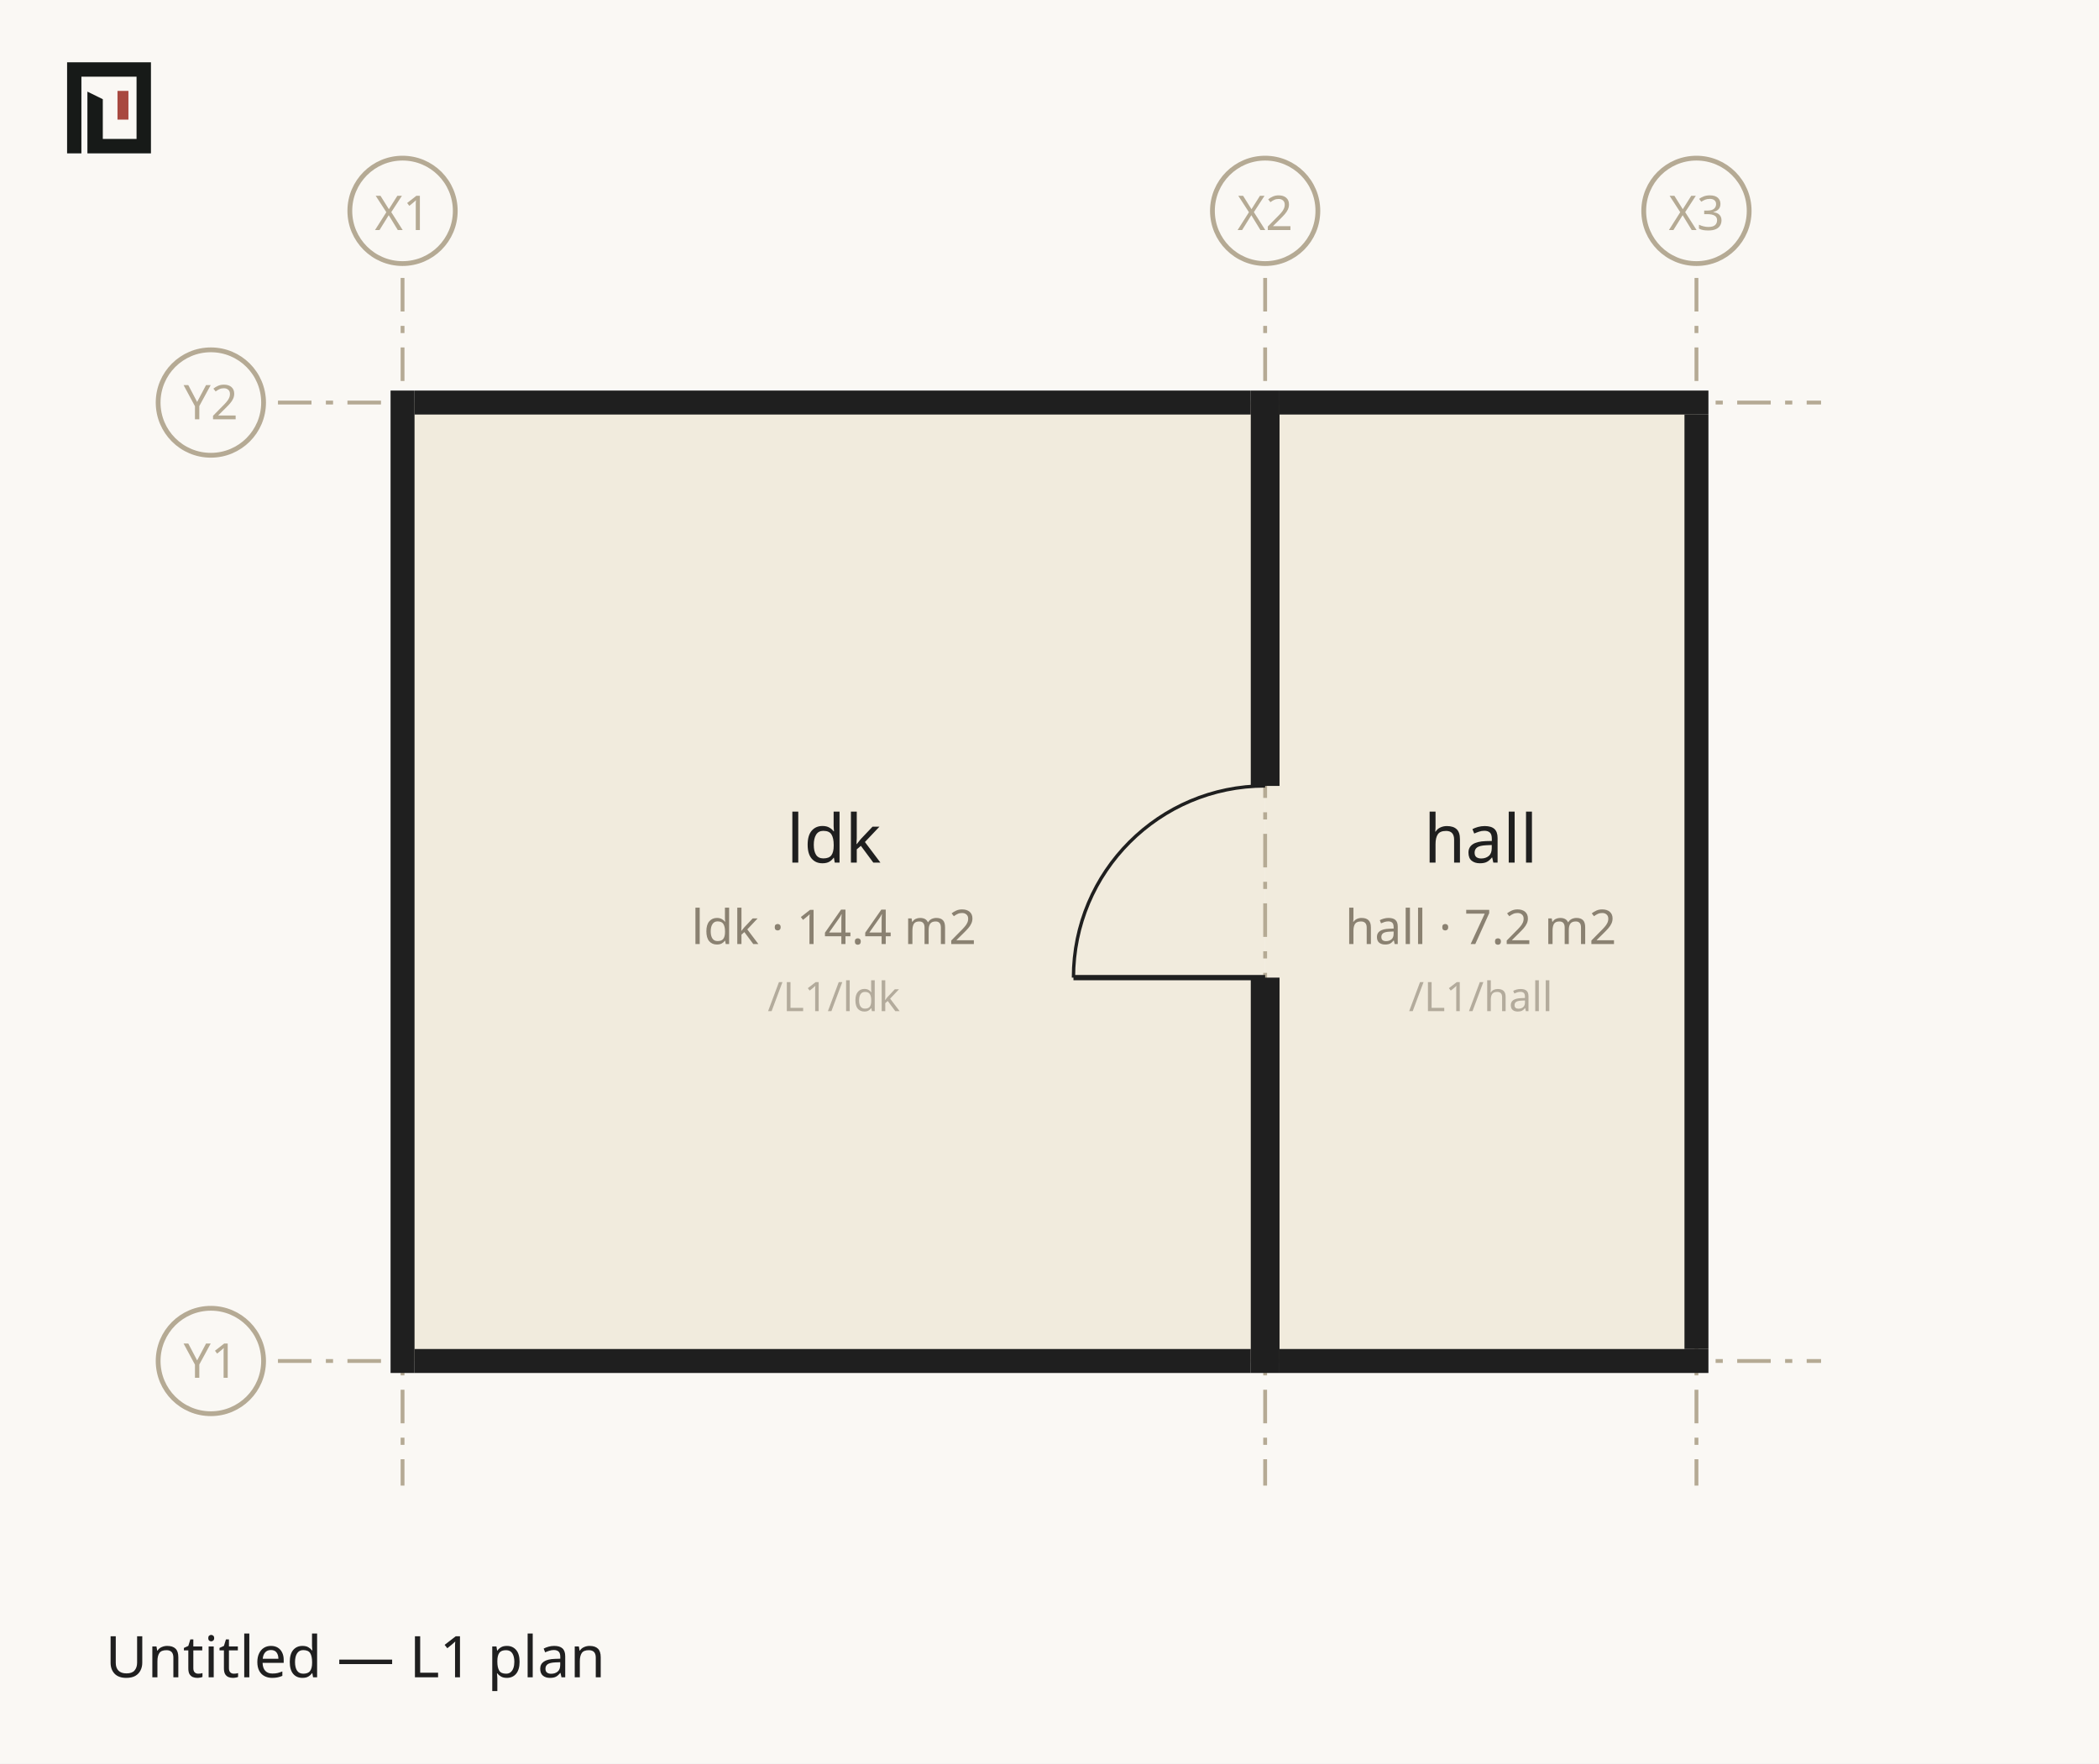
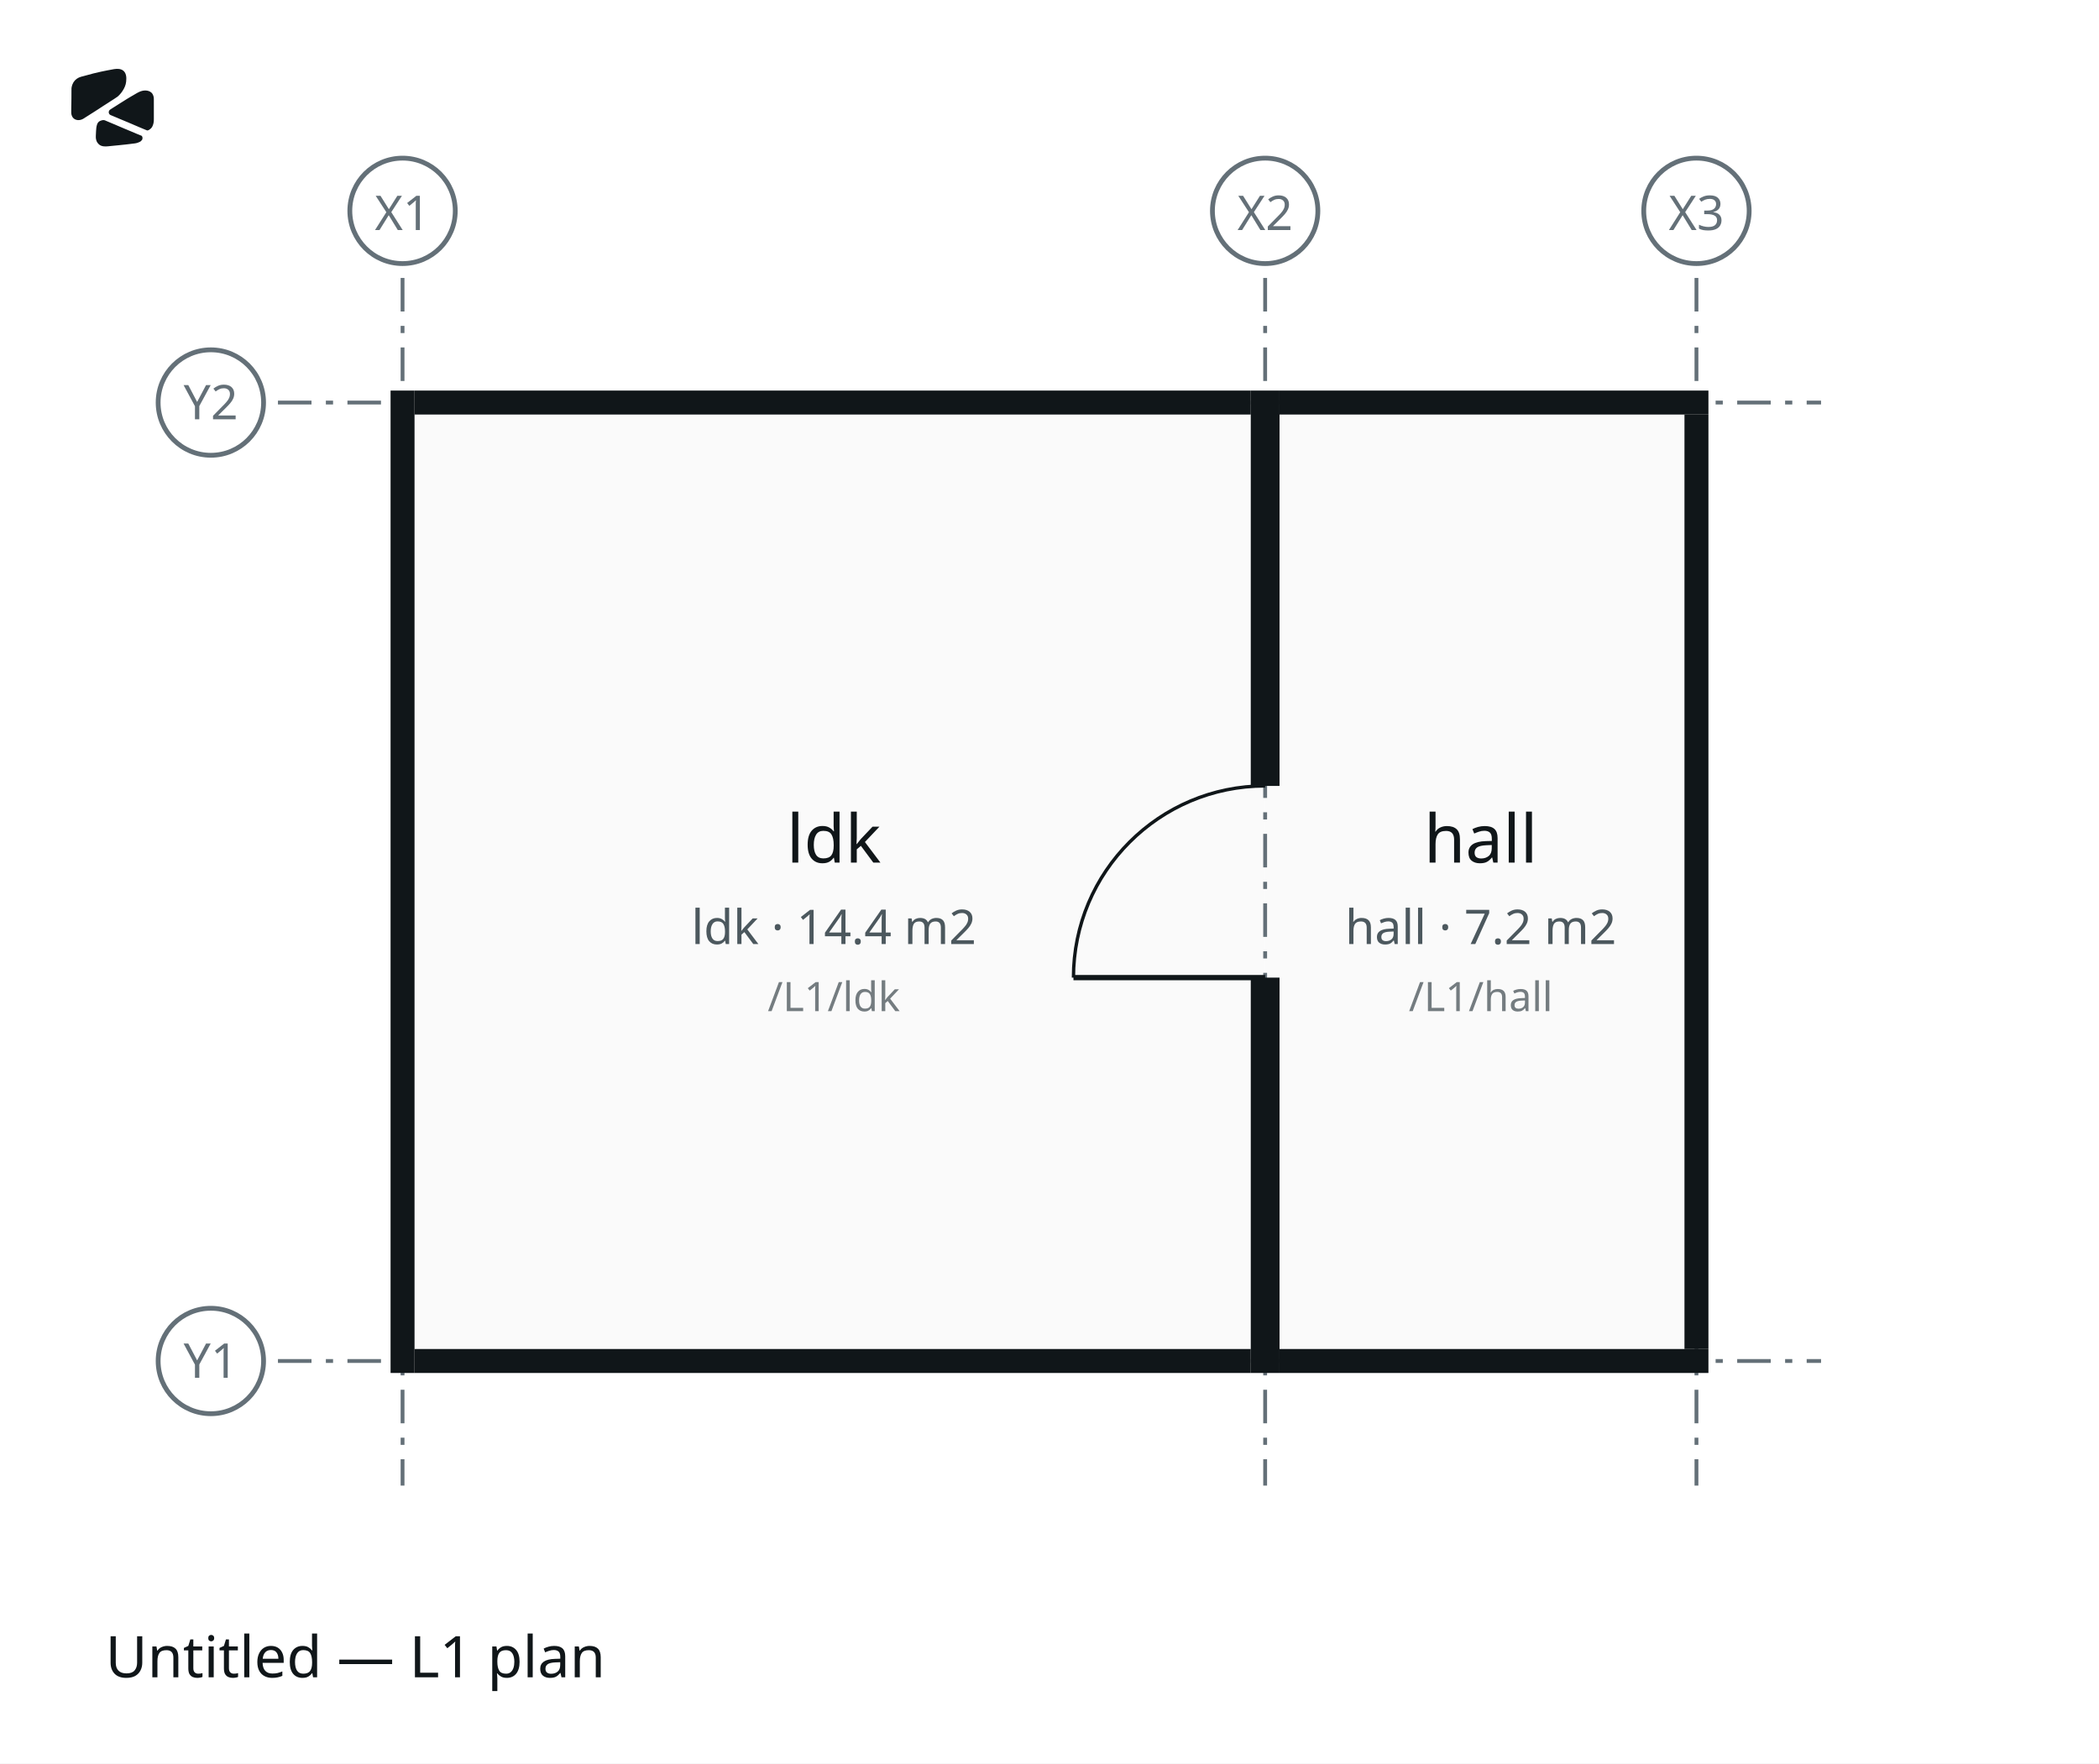
<svg xmlns="http://www.w3.org/2000/svg" width="438" height="368" viewBox="0 0 438 368" font-family="'Hiragino Sans','Noto Sans JP',sans-serif">
-   <rect width="438" height="368" fill="#faf8f4" />
-   <g transform="translate(9.11 9.27) scale(0.02179)">
-     <path d="M1027.53 171.361L224.461 171.363L224.392 1043.39L361.454 1043.42L361.567 308.689L889.587 308.679L889.581 904.864L566.4 904.876L566.387 524.585L419.01 452.015L419.047 1043.39L1027.51 1043.43L1027.53 171.361Z" fill="#171A18" />
-     <path d="M707 445.022L811.864 445L811.858 613.697C811.831 648.974 812.209 684.759 811.831 720L707.005 719.933L707 445.022Z" fill="#A84940" />
+   <rect width="438" height="368" fill="#ffffff" />
+   <g data-brand="koyu" role="img" aria-label="koyu" fill="#101619" transform="translate(14 13) scale(0.0620915) translate(6 14) scale(0.25)">
+     <path d="M0 0 C23.968 21.29 34.172 53.89 36.519 85.099 C36.867 91.688 36.893 98.277 36.883 104.875 C36.883 105.25 36.883 105.25 36.881 107.147 C36.854 119.353 36.329 131.33 34.695 143.438 C34.572 144.42 34.448 145.403 34.321 146.416 C31.516 168.406 26.847 190.151 17.695 210.438 C17.319 211.295 16.943 212.152 16.556 213.035 C8.09 232.319 -1.203 251.156 -13.305 268.438 C-14.557 270.353 -15.807 272.27 -17.055 274.188 C-26.926 289.118 -38.163 303.304 -50.305 316.438 C-50.85 317.028 -51.395 317.618 -51.957 318.227 C-53.778 320.195 -55.603 322.161 -57.43 324.125 C-58.003 324.743 -58.577 325.36 -59.168 325.997 C-64.939 332.176 -70.652 338.228 -77.43 343.312 C-77.708 343.524 -77.708 343.524 -79.116 344.592 C-89.283 352.245 -99.926 359.227 -110.526 366.257 C-112.691 367.694 -114.852 369.134 -117.012 370.575 C-117.997 371.232 -118.981 371.888 -119.966 372.544 C-122.366 374.142 -124.762 375.746 -127.152 377.359 C-133.364 381.54 -139.658 385.559 -146.019 389.509 C-151.82 393.117 -157.56 396.814 -163.289 400.536 C-167.218 403.088 -171.157 405.621 -175.117 408.125 C-178.717 410.406 -182.269 412.745 -185.805 415.125 C-191.072 418.669 -196.43 422.06 -201.805 425.438 C-207.116 428.775 -212.413 432.123 -217.617 435.625 C-228.034 442.627 -238.656 449.295 -249.305 455.938 C-256.755 460.585 -264.202 465.237 -271.57 470.015 C-273.503 471.269 -275.437 472.523 -277.371 473.776 C-286.976 480 -296.561 486.25 -306.109 492.559 C-306.563 492.858 -306.563 492.858 -308.86 494.376 C-312.556 496.818 -316.251 499.26 -319.945 501.705 C-332.037 509.707 -344.197 517.587 -356.443 525.35 C-362.033 528.895 -367.583 532.495 -373.117 536.125 C-375.052 537.389 -376.987 538.654 -378.922 539.918 C-379.839 540.518 -380.757 541.118 -381.702 541.736 C-397.161 551.844 -412.791 561.665 -428.48 571.411 C-431.611 573.355 -434.74 575.301 -437.867 577.25 C-438.372 577.565 -438.878 577.879 -439.398 578.204 C-446.104 582.386 -452.732 586.661 -459.282 591.083 C-464.624 594.682 -470.094 598.045 -475.596 601.393 C-481.531 605.022 -487.412 608.74 -493.305 612.438 C-493.667 612.664 -493.667 612.664 -495.5 613.812 C-506.204 620.52 -516.825 627.348 -527.389 634.274 C-530.024 636.001 -532.663 637.72 -535.305 639.438 C-536.011 639.902 -536.718 640.367 -537.447 640.846 C-542.153 643.881 -546.981 646.278 -552.117 648.5 C-552.906 648.845 -553.695 649.19 -554.508 649.546 C-560.361 652.082 -566.23 654.479 -572.305 656.438 C-573.145 656.712 -573.986 656.987 -574.852 657.27 C-601.163 665.171 -630.997 662.923 -655.18 649.938 C-678.871 636.656 -691.866 617.113 -699.305 591.438 C-702.638 579.59 -703.465 568.503 -703.473 556.285 C-703.477 554.752 -703.481 553.22 -703.485 551.687 C-703.495 547.508 -703.495 543.33 -703.493 539.151 C-703.492 536.465 -703.493 533.78 -703.493 531.094 C-703.492 511.38 -703.387 491.673 -702.891 471.965 C-702.87 471.162 -702.85 470.359 -702.829 469.531 C-702.658 462.808 -702.479 456.086 -702.298 449.363 C-701.512 420.238 -701.177 391.123 -701.02 361.988 C-701.015 361.095 -701.01 360.202 -701.005 359.283 C-700.904 341.091 -700.817 322.9 -700.761 304.709 C-700.739 297.762 -700.711 290.816 -700.679 283.87 C-700.661 279.808 -700.646 275.747 -700.64 271.685 C-700.576 227.235 -700.576 227.235 -695.93 208.812 C-695.711 207.9 -695.491 206.987 -695.266 206.047 C-693.628 199.37 -691.729 192.875 -689.305 186.438 C-688.937 185.41 -688.57 184.383 -688.191 183.324 C-672.792 141.439 -641.55 108.333 -601.133 89.457 C-580.562 80.202 -558.704 74.954 -536.881 69.612 C-523.652 66.368 -510.542 62.855 -497.471 59.023 C-438.082 41.634 -377.904 26.79 -317.458 13.57 C-313.431 12.688 -309.408 11.791 -305.386 10.885 C-290.356 7.506 -275.293 4.361 -260.18 1.375 C-256.001 0.547 -251.823 -0.284 -247.645 -1.114 C-245.768 -1.486 -243.891 -1.858 -242.015 -2.231 C-233.231 -3.974 -224.452 -5.742 -215.675 -7.522 C-156.407 -19.539 -156.407 -19.539 -129.305 -23.562 C-128.188 -23.729 -127.07 -23.896 -125.919 -24.068 C-82.061 -30.523 -35.409 -30.398 0 0 Z " transform="translate(735.3047,59.5625)" />
+     <path d="M0 0 C35.262 -0.824 66.094 6.895 92.451 31.375 C106.465 46.22 114.672 65.934 118.951 85.625 C119.114 86.367 119.278 87.11 119.446 87.875 C121.661 98.767 121.85 109.855 121.835 120.931 C121.837 122.171 121.839 123.411 121.842 124.651 C121.848 128.019 121.848 131.387 121.847 134.754 C121.846 138.402 121.852 142.05 121.857 145.698 C121.865 152.829 121.868 159.961 121.868 167.093 C121.869 172.896 121.871 178.698 121.874 184.501 C121.883 200.99 121.887 217.479 121.887 233.967 C121.887 234.411 121.887 234.411 121.886 236.655 C121.886 237.099 121.886 237.099 121.886 239.346 C121.886 253.731 121.896 268.116 121.91 282.5 C121.924 297.306 121.931 312.112 121.93 326.918 C121.93 335.216 121.932 343.514 121.943 351.812 C121.952 358.878 121.954 365.944 121.948 373.01 C121.944 376.607 121.944 380.204 121.953 383.801 C121.995 402.17 121.738 420.235 117.389 438.187 C117.17 439.111 116.951 440.035 116.726 440.987 C110.899 465.096 101.893 491.438 83.701 509.062 C83.276 509.482 82.85 509.902 82.412 510.334 C70.864 521.659 50.989 536.369 34.139 537.562 C30.433 537.023 27.76 535.948 24.412 534.332 C21.103 532.782 17.728 531.456 14.326 530.125 C9.912 528.383 5.562 526.578 1.264 524.562 C-3.142 522.513 -7.615 520.792 -12.174 519.125 C-18.382 516.851 -24.368 514.302 -30.334 511.457 C-36.464 508.573 -42.724 506.104 -49.049 503.687 C-54.91 501.43 -60.648 499.043 -66.334 496.371 C-70.248 494.643 -74.238 493.144 -78.236 491.625 C-84.547 489.221 -90.5 486.552 -96.494 483.441 C-99.285 482.069 -102.071 480.953 -104.986 479.875 C-112.235 477.181 -119.271 474.027 -126.333 470.887 C-132.713 468.052 -139.101 465.274 -145.611 462.75 C-150.004 461.046 -154.23 459.154 -158.424 457 C-162.752 454.778 -167.086 452.917 -171.642 451.218 C-186.278 445.723 -200.598 439.392 -214.897 433.082 C-215.566 432.786 -216.235 432.491 -216.924 432.187 C-217.595 431.891 -218.266 431.595 -218.957 431.289 C-229.58 426.607 -240.287 422.196 -251.084 417.933 C-259.882 414.458 -268.572 410.812 -277.189 406.91 C-289.663 401.266 -302.394 396.2 -315.078 391.053 C-323.845 387.493 -332.584 383.871 -341.299 380.187 C-342.342 379.747 -343.385 379.307 -344.459 378.854 C-350.28 376.385 -356.049 373.823 -361.797 371.192 C-365.162 369.672 -368.564 368.26 -371.986 366.875 C-373.467 366.27 -374.947 365.664 -376.428 365.058 C-377.213 364.737 -377.998 364.416 -378.807 364.085 C-383.353 362.219 -387.888 360.328 -392.424 358.437 C-393.433 358.017 -394.442 357.596 -395.481 357.163 C-401.11 354.816 -406.736 352.46 -412.357 350.093 C-426.937 343.958 -441.54 337.881 -456.174 331.875 C-457.004 331.534 -457.833 331.193 -458.688 330.842 C-490.404 317.822 -493.468 274.245 -463.971 255.709 C-462.037 254.494 -460.117 253.302 -458.221 252.128 C-453.197 249.015 -448.245 245.797 -443.299 242.562 C-434.466 236.798 -425.566 231.146 -416.636 225.533 C-414.331 224.082 -412.029 222.628 -409.729 221.171 C-401.449 215.931 -393.155 210.716 -384.843 205.526 C-380.327 202.707 -375.813 199.884 -371.299 197.062 C-370.432 196.52 -369.564 195.978 -368.671 195.42 C-359.236 189.518 -349.901 183.498 -340.663 177.293 C-332.818 172.039 -324.789 167.136 -316.674 162.312 C-310.1 158.385 -303.654 154.25 -297.186 150.152 C-292.798 147.373 -288.395 144.62 -283.986 141.875 C-279.168 138.872 -274.377 135.835 -269.611 132.75 C-262.866 128.387 -256.038 124.162 -249.201 119.945 C-245.051 117.386 -240.905 114.822 -236.783 112.218 C-236.434 111.998 -236.434 111.998 -234.667 110.884 C-233.406 110.087 -232.145 109.287 -230.887 108.484 C-227.338 106.245 -223.725 104.197 -220.025 102.214 C-214.264 99.102 -208.785 95.631 -203.299 92.062 C-196.925 87.915 -190.524 83.991 -183.807 80.421 C-181.256 79.039 -178.778 77.57 -176.299 76.062 C-173.027 74.074 -169.728 72.197 -166.35 70.398 C-159.586 66.726 -153.043 62.714 -146.486 58.687 C-134.482 51.32 -122.364 44.221 -109.963 37.539 C-107.279 36.051 -104.67 34.469 -102.049 32.875 C-93.388 27.778 -84.223 23.618 -75.121 19.377 C-73.267 18.513 -71.417 17.64 -69.573 16.757 C-62.824 13.579 -55.997 11.159 -48.861 9 C-48.581 8.914 -48.581 8.914 -47.164 8.482 C-31.676 3.78 -16.218 0.437 0 0 Z " transform="translate(1020.299,322.938)" />
+     <path d="M0 0 C6.697 3.407 13.614 6.175 20.574 8.989 C25.185 10.862 29.78 12.775 34.375 14.688 C34.878 14.897 34.878 14.897 37.423 15.956 C45.324 19.254 53.197 22.618 61.062 26 C72.7 31.004 84.376 35.91 96.079 40.76 C99.199 42.057 102.317 43.361 105.434 44.668 C123.302 52.153 123.302 52.153 130.5 54.875 C137.4 57.487 143.999 60.446 150.562 63.812 C159.873 68.515 169.61 72.254 179.312 76.062 C183.068 77.549 186.722 79.219 190.375 80.938 C195.794 83.483 201.275 85.677 206.879 87.789 C214.682 90.757 222.296 94.08 229.851 97.626 C235.131 100.08 240.51 102.272 245.903 104.462 C249.857 106.073 253.758 107.748 257.625 109.562 C261.641 111.422 265.716 112.997 269.875 114.5 C277.973 117.449 285.854 120.87 293.75 124.312 C294.401 124.596 295.051 124.88 295.722 125.172 C298.962 126.585 302.2 128 305.438 129.417 C328.25 139.391 328.25 139.391 339.906 143.762 C343.612 145.216 347.239 146.817 350.875 148.438 C356.271 150.842 361.701 153.037 367.25 155.062 C373.046 157.184 378.609 159.585 384.188 162.234 C389.405 164.66 394.744 166.806 400.062 169 C406.455 171.637 412.816 174.283 419.062 177.25 C424.345 179.747 429.723 181.813 435.202 183.826 C440.089 185.622 444.895 187.56 449.688 189.598 C452.337 190.713 455.008 191.767 457.688 192.809 C489.791 205.315 489.791 205.315 493.246 212.848 C493.516 213.558 493.785 214.268 494.062 215 C494.445 215.741 494.828 216.482 495.223 217.246 C499.899 227.407 500.088 241.132 496.519 251.679 C494.54 256.701 492.004 262.197 488.062 266 C487.403 266 486.742 266 486.062 266 C485.821 266.583 485.58 267.165 485.332 267.766 C476.571 283.185 447.842 293.61 432.062 299 C431.048 299.347 430.034 299.694 428.988 300.051 C405.929 307.255 380.71 308.889 356.835 311.956 C354.032 312.316 351.23 312.678 348.428 313.04 C323.518 316.255 298.596 319.302 273.625 322 C273.308 322.034 273.308 322.034 271.706 322.207 C256.943 323.801 242.17 325.294 227.393 326.755 C220.421 327.446 213.454 328.155 206.5 329.008 C194.714 330.449 182.887 331.53 171.07 332.679 C167.662 333.011 164.255 333.345 160.847 333.679 C149.005 334.839 137.163 335.991 125.32 337.141 C121.943 337.469 118.565 337.797 115.188 338.125 C114.38 338.203 113.573 338.282 112.741 338.363 C100.428 339.561 88.119 340.798 75.812 342.062 C75.002 342.146 74.191 342.229 73.356 342.315 C65.803 343.092 58.251 343.873 50.7 344.669 C48.075 344.945 45.45 345.22 42.826 345.495 C41.09 345.678 39.354 345.863 37.618 346.049 C-2.007 350.209 -49.77 350.399 -82.479 323.94 C-83.992 322.654 -85.47 321.338 -86.938 320 C-87.458 319.527 -87.978 319.053 -88.514 318.565 C-95.615 311.996 -101.595 305.081 -106.938 297 C-107.592 296.051 -108.247 295.102 -108.922 294.125 C-118.781 279.406 -124.381 262.433 -126.938 245 C-127.059 244.179 -127.18 243.357 -127.304 242.511 C-128.973 230.29 -129.01 218.21 -128.625 205.918 C-128.614 205.535 -128.614 205.535 -128.557 203.599 C-128.006 185.146 -127.025 166.716 -125.946 148.287 C-125.729 144.574 -125.521 140.862 -125.321 137.149 C-123.811 109.199 -121.414 82.836 -112.938 56 C-112.665 55.112 -112.393 54.223 -112.113 53.308 C-104.895 29.794 -89.108 11.323 -66.062 2.984 C-43.016 -5.355 -23.008 -11.787 0 0 Z " transform="translate(490.9375,727)" />
  </g>
-   <path d="M 264 284 L 354 284 L 354 84 L 264 84 Z" fill="#f1ebdd" />
-   <path d="M 84 284 L 264 284 L 264 84 L 84 84 Z" fill="#f1ebdd" />
-   <line x1="84" y1="58" x2="84" y2="310" stroke="#b5aa94" stroke-width="0.8" stroke-dasharray="7 3 1.5 3" />
-   <circle cx="84" cy="44" r="11" fill="none" stroke="#b5aa94" stroke-width="1" />
-   <text x="84" y="48" text-anchor="middle" font-size="10" fill="#b5aa94">X1</text>
-   <line x1="264" y1="58" x2="264" y2="310" stroke="#b5aa94" stroke-width="0.8" stroke-dasharray="7 3 1.5 3" />
-   <circle cx="264" cy="44" r="11" fill="none" stroke="#b5aa94" stroke-width="1" />
-   <text x="264" y="48" text-anchor="middle" font-size="10" fill="#b5aa94">X2</text>
-   <line x1="354" y1="58" x2="354" y2="310" stroke="#b5aa94" stroke-width="0.8" stroke-dasharray="7 3 1.5 3" />
-   <circle cx="354" cy="44" r="11" fill="none" stroke="#b5aa94" stroke-width="1" />
-   <text x="354" y="48" text-anchor="middle" font-size="10" fill="#b5aa94">X3</text>
-   <line x1="58" y1="284" x2="380" y2="284" stroke="#b5aa94" stroke-width="0.8" stroke-dasharray="7 3 1.5 3" />
-   <circle cx="44" cy="284" r="11" fill="none" stroke="#b5aa94" stroke-width="1" />
-   <text x="44" y="287.5" text-anchor="middle" font-size="10" fill="#b5aa94">Y1</text>
-   <line x1="58" y1="84" x2="380" y2="84" stroke="#b5aa94" stroke-width="0.8" stroke-dasharray="7 3 1.5 3" />
-   <circle cx="44" cy="84" r="11" fill="none" stroke="#b5aa94" stroke-width="1" />
-   <text x="44" y="87.5" text-anchor="middle" font-size="10" fill="#b5aa94">Y2</text>
-   <path d="M 261 286.5 L 261 204 L 267 204 L 267 286.5 Z" fill="#1f1f1f" />
-   <path d="M 261 164 L 261 81.5 L 267 81.5 L 267 164 Z" fill="#1f1f1f" />
-   <path d="M 267 281.5 L 356.5 281.5 L 356.5 286.5 L 267 286.5 Z" fill="#1f1f1f" />
-   <path d="M 351.5 281.5 L 351.5 86.5 L 356.5 86.5 L 356.5 281.5 Z" fill="#1f1f1f" />
-   <path d="M 267 81.5 L 356.5 81.5 L 356.5 86.5 L 267 86.5 Z" fill="#1f1f1f" />
-   <path d="M 86.5 281.5 L 261 281.5 L 261 286.5 L 86.5 286.5 Z" fill="#1f1f1f" />
-   <path d="M 86.5 81.5 L 261 81.5 L 261 86.5 L 86.5 86.5 Z" fill="#1f1f1f" />
-   <path d="M 81.5 286.5 L 81.5 81.5 L 86.5 81.5 L 86.5 286.5 Z" fill="#1f1f1f" />
-   <line x1="264" y1="204" x2="224" y2="204" stroke="#1f1f1f" stroke-width="1.1" />
-   <path class="opening-door-arc" d="M 224 204 A 40 40 0 0 1 264 164" fill="none" stroke="#1f1f1f" stroke-width="0.7" />
-   <text x="309" y="180" text-anchor="middle" font-size="14" fill="#1f1f1f">hall</text>
-   <text x="309" y="197" text-anchor="middle" font-size="10" fill="#8a8171">hall · 7.2 m2</text>
-   <text x="309" y="211" text-anchor="middle" font-size="8.5" fill="#b3ab9c">/L1/hall</text>
-   <text x="174" y="180" text-anchor="middle" font-size="14" fill="#1f1f1f">ldk</text>
-   <text x="174" y="197" text-anchor="middle" font-size="10" fill="#8a8171">ldk · 14.4 m2</text>
-   <text x="174" y="211" text-anchor="middle" font-size="8.5" fill="#b3ab9c">/L1/ldk</text>
-   <text x="22" y="350" font-size="12" fill="#1f1f1f">Untitled — L1 plan</text>
+   <path d="M 264 284 L 354 284 L 354 84 L 264 84 Z" fill="#fafafa" />
+   <path d="M 84 284 L 264 284 L 264 84 L 84 84 Z" fill="#fafafa" />
+   <line x1="84" y1="58" x2="84" y2="310" stroke="#647078" stroke-width="0.8" stroke-dasharray="7 3 1.5 3" />
+   <circle cx="84" cy="44" r="11" fill="none" stroke="#647078" stroke-width="1" />
+   <text x="84" y="48" text-anchor="middle" font-size="10" fill="#647078">X1</text>
+   <line x1="264" y1="58" x2="264" y2="310" stroke="#647078" stroke-width="0.8" stroke-dasharray="7 3 1.5 3" />
+   <circle cx="264" cy="44" r="11" fill="none" stroke="#647078" stroke-width="1" />
+   <text x="264" y="48" text-anchor="middle" font-size="10" fill="#647078">X2</text>
+   <line x1="354" y1="58" x2="354" y2="310" stroke="#647078" stroke-width="0.8" stroke-dasharray="7 3 1.5 3" />
+   <circle cx="354" cy="44" r="11" fill="none" stroke="#647078" stroke-width="1" />
+   <text x="354" y="48" text-anchor="middle" font-size="10" fill="#647078">X3</text>
+   <line x1="58" y1="284" x2="380" y2="284" stroke="#647078" stroke-width="0.8" stroke-dasharray="7 3 1.5 3" />
+   <circle cx="44" cy="284" r="11" fill="none" stroke="#647078" stroke-width="1" />
+   <text x="44" y="287.5" text-anchor="middle" font-size="10" fill="#647078">Y1</text>
+   <line x1="58" y1="84" x2="380" y2="84" stroke="#647078" stroke-width="0.8" stroke-dasharray="7 3 1.5 3" />
+   <circle cx="44" cy="84" r="11" fill="none" stroke="#647078" stroke-width="1" />
+   <text x="44" y="87.5" text-anchor="middle" font-size="10" fill="#647078">Y2</text>
+   <path d="M 261 286.5 L 261 204 L 267 204 L 267 286.5 Z" fill="#101619" />
+   <path d="M 261 164 L 261 81.5 L 267 81.5 L 267 164 Z" fill="#101619" />
+   <path d="M 267 281.5 L 356.5 281.5 L 356.5 286.5 L 267 286.5 Z" fill="#101619" />
+   <path d="M 351.5 281.5 L 351.5 86.5 L 356.5 86.5 L 356.5 281.5 Z" fill="#101619" />
+   <path d="M 267 81.5 L 356.5 81.5 L 356.5 86.5 L 267 86.5 Z" fill="#101619" />
+   <path d="M 86.5 281.5 L 261 281.5 L 261 286.5 L 86.5 286.5 Z" fill="#101619" />
+   <path d="M 86.5 81.5 L 261 81.5 L 261 86.5 L 86.5 86.5 Z" fill="#101619" />
+   <path d="M 81.5 286.5 L 81.5 81.5 L 86.5 81.5 L 86.5 286.5 Z" fill="#101619" />
+   <line x1="264" y1="204" x2="224" y2="204" stroke="#101619" stroke-width="1.1" />
+   <path class="opening-door-arc" d="M 224 204 A 40 40 0 0 1 264 164" fill="none" stroke="#101619" stroke-width="0.7" />
+   <text x="309" y="180" text-anchor="middle" font-size="14" fill="#101619">hall</text>
+   <text x="309" y="197" text-anchor="middle" font-size="10" fill="#4c585e">hall · 7.2 m2</text>
+   <text x="309" y="211" text-anchor="middle" font-size="8.5" fill="#747c80">/L1/hall</text>
+   <text x="174" y="180" text-anchor="middle" font-size="14" fill="#101619">ldk</text>
+   <text x="174" y="197" text-anchor="middle" font-size="10" fill="#4c585e">ldk · 14.4 m2</text>
+   <text x="174" y="211" text-anchor="middle" font-size="8.5" fill="#747c80">/L1/ldk</text>
+   <text x="22" y="350" font-size="12" fill="#101619">Untitled — L1 plan</text>
</svg>
